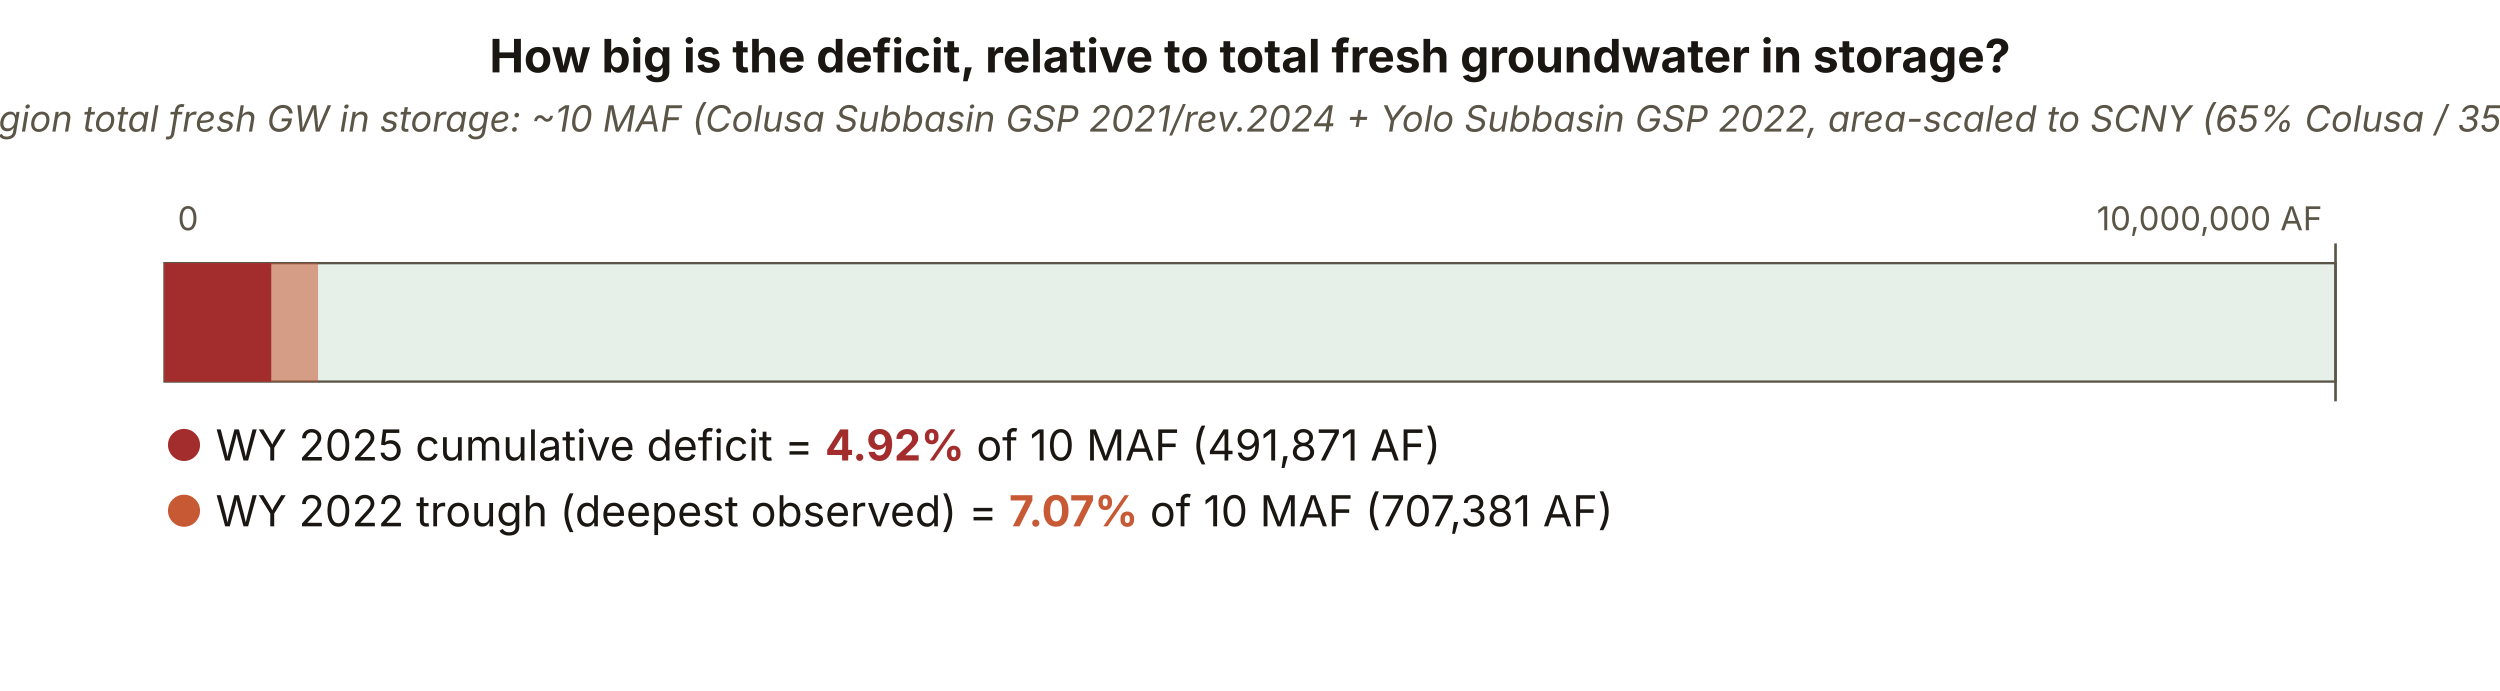
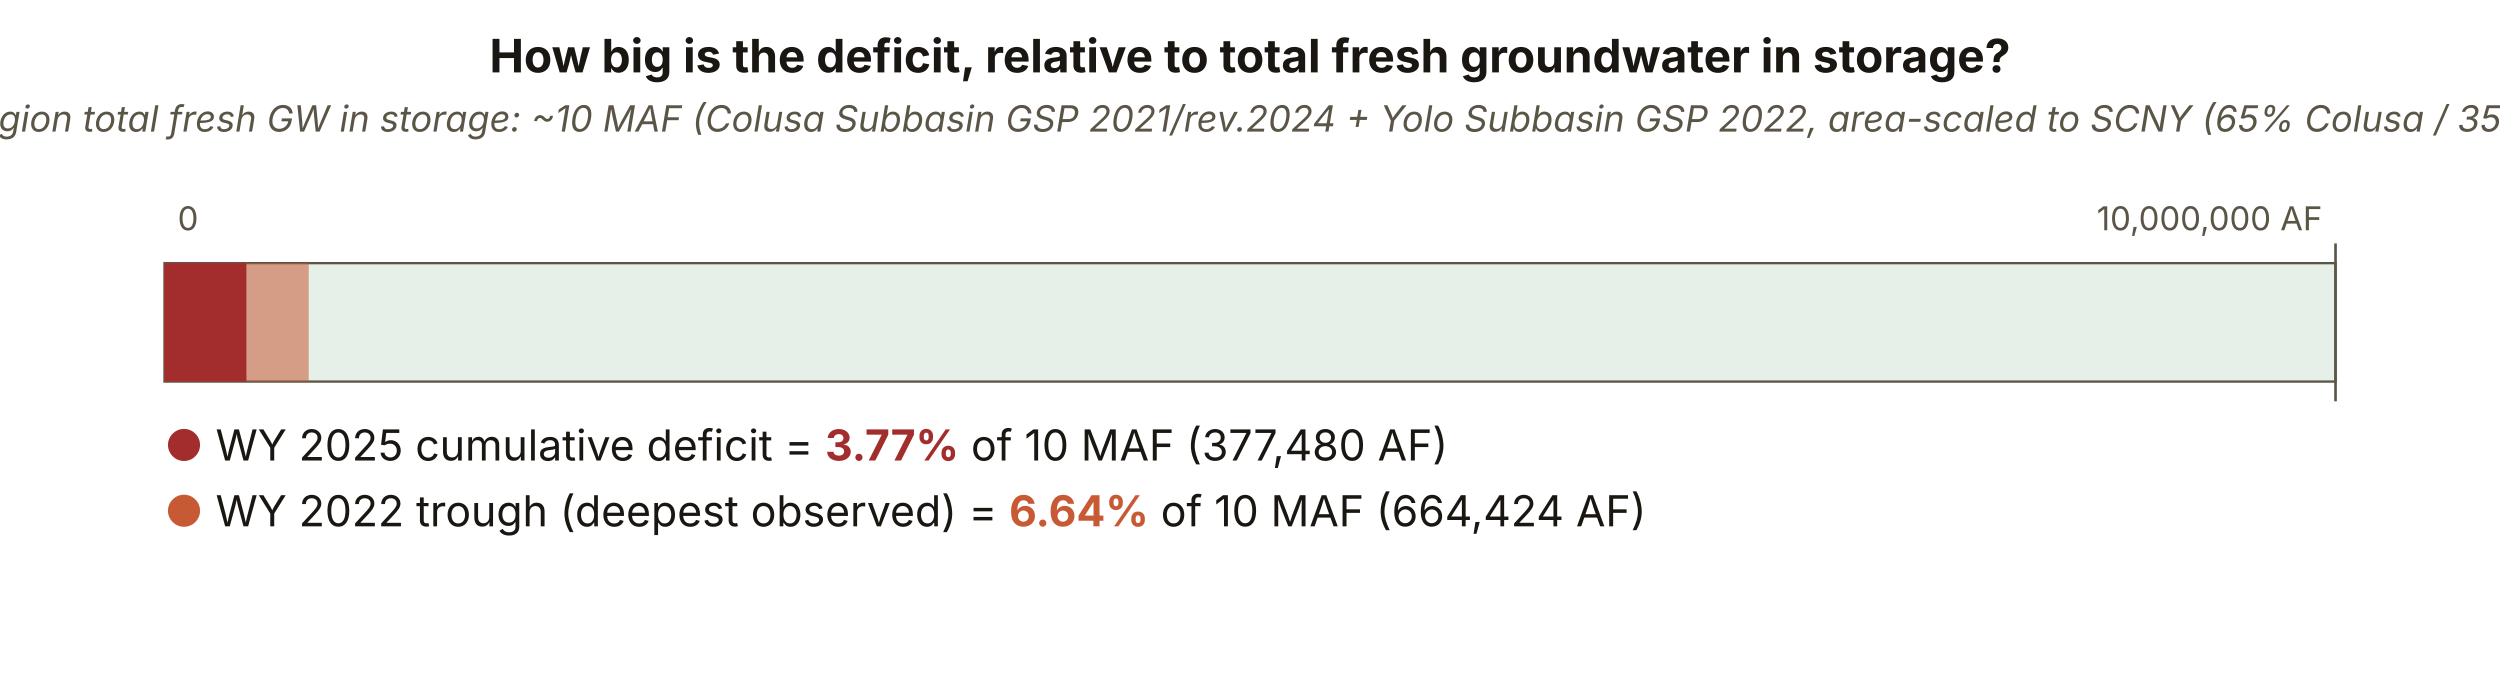
<svg xmlns="http://www.w3.org/2000/svg" viewBox="0 0 760 210" style="background:#fafaf7;font-family:'Inter',ui-sans-serif,system-ui;width:100%;height:auto;display:block;">
  <text x="380.0" y="22" text-anchor="middle" font-size="14" font-weight="700" fill="#1a1612">How big is the deficit, relative to total fresh groundwater in storage?</text>
  <text x="380.0" y="40" text-anchor="middle" font-size="11" fill="#5b5547" font-style="italic">SCNY region total fresh GW in storage: ~10 MAF (Colusa Subbasin GSP 2021/rev.2024 + Yolo Subbasin GSP 2022, area-scaled to SCNY (65% Colusa / 35% Yolo))</text>
  <rect x="50" y="80" width="660" height="36" fill="#e6f0e8" stroke="#5b5547" stroke-width="0.7" />
-   <rect x="50" y="80" width="46.69" height="36" fill="#c75a35" fill-opacity="0.55" />
-   <rect x="50" y="80" width="32.46" height="36" fill="#a32d2d" />
+   <rect x="50" y="80" width="43.85" height="36" fill="#c75a35" fill-opacity="0.55" />
+   <rect x="50" y="80" width="24.91" height="36" fill="#a32d2d" />
  <line x1="710" y1="74" x2="710" y2="122" stroke="#5b5547" stroke-width="0.8" />
  <text x="706" y="70" text-anchor="end" font-size="10" fill="#5b5547">10,000,000 AF</text>
  <text x="54" y="70" font-size="10" fill="#5b5547">0</text>
  <text x="50" y="140" font-size="13" fill="#1a1612">
-     <tspan font-weight="700" fill="#a32d2d">●</tspan> WY 2025 cumulative deficit = <tspan font-weight="700" fill="#a32d2d">4.92%</tspan> of 10 MAF (491,871 AF)</text>
+     <tspan font-weight="700" fill="#a32d2d">●</tspan> WY 2025 cumulative deficit = <tspan font-weight="700" fill="#a32d2d">3.77%</tspan> of 10 MAF (377,480 AF)</text>
  <text x="50" y="160" font-size="13" fill="#1a1612">
-     <tspan font-weight="700" fill="#c75a35">●</tspan> WY 2022 trough (deepest observed) = <tspan font-weight="700" fill="#c75a35">7.07%</tspan> of 10 MAF (707,381 AF)</text>
+     <tspan font-weight="700" fill="#c75a35">●</tspan> WY 2022 trough (deepest observed) = <tspan font-weight="700" fill="#c75a35">6.64%</tspan> of 10 MAF (664,424 AF)</text>
</svg>
